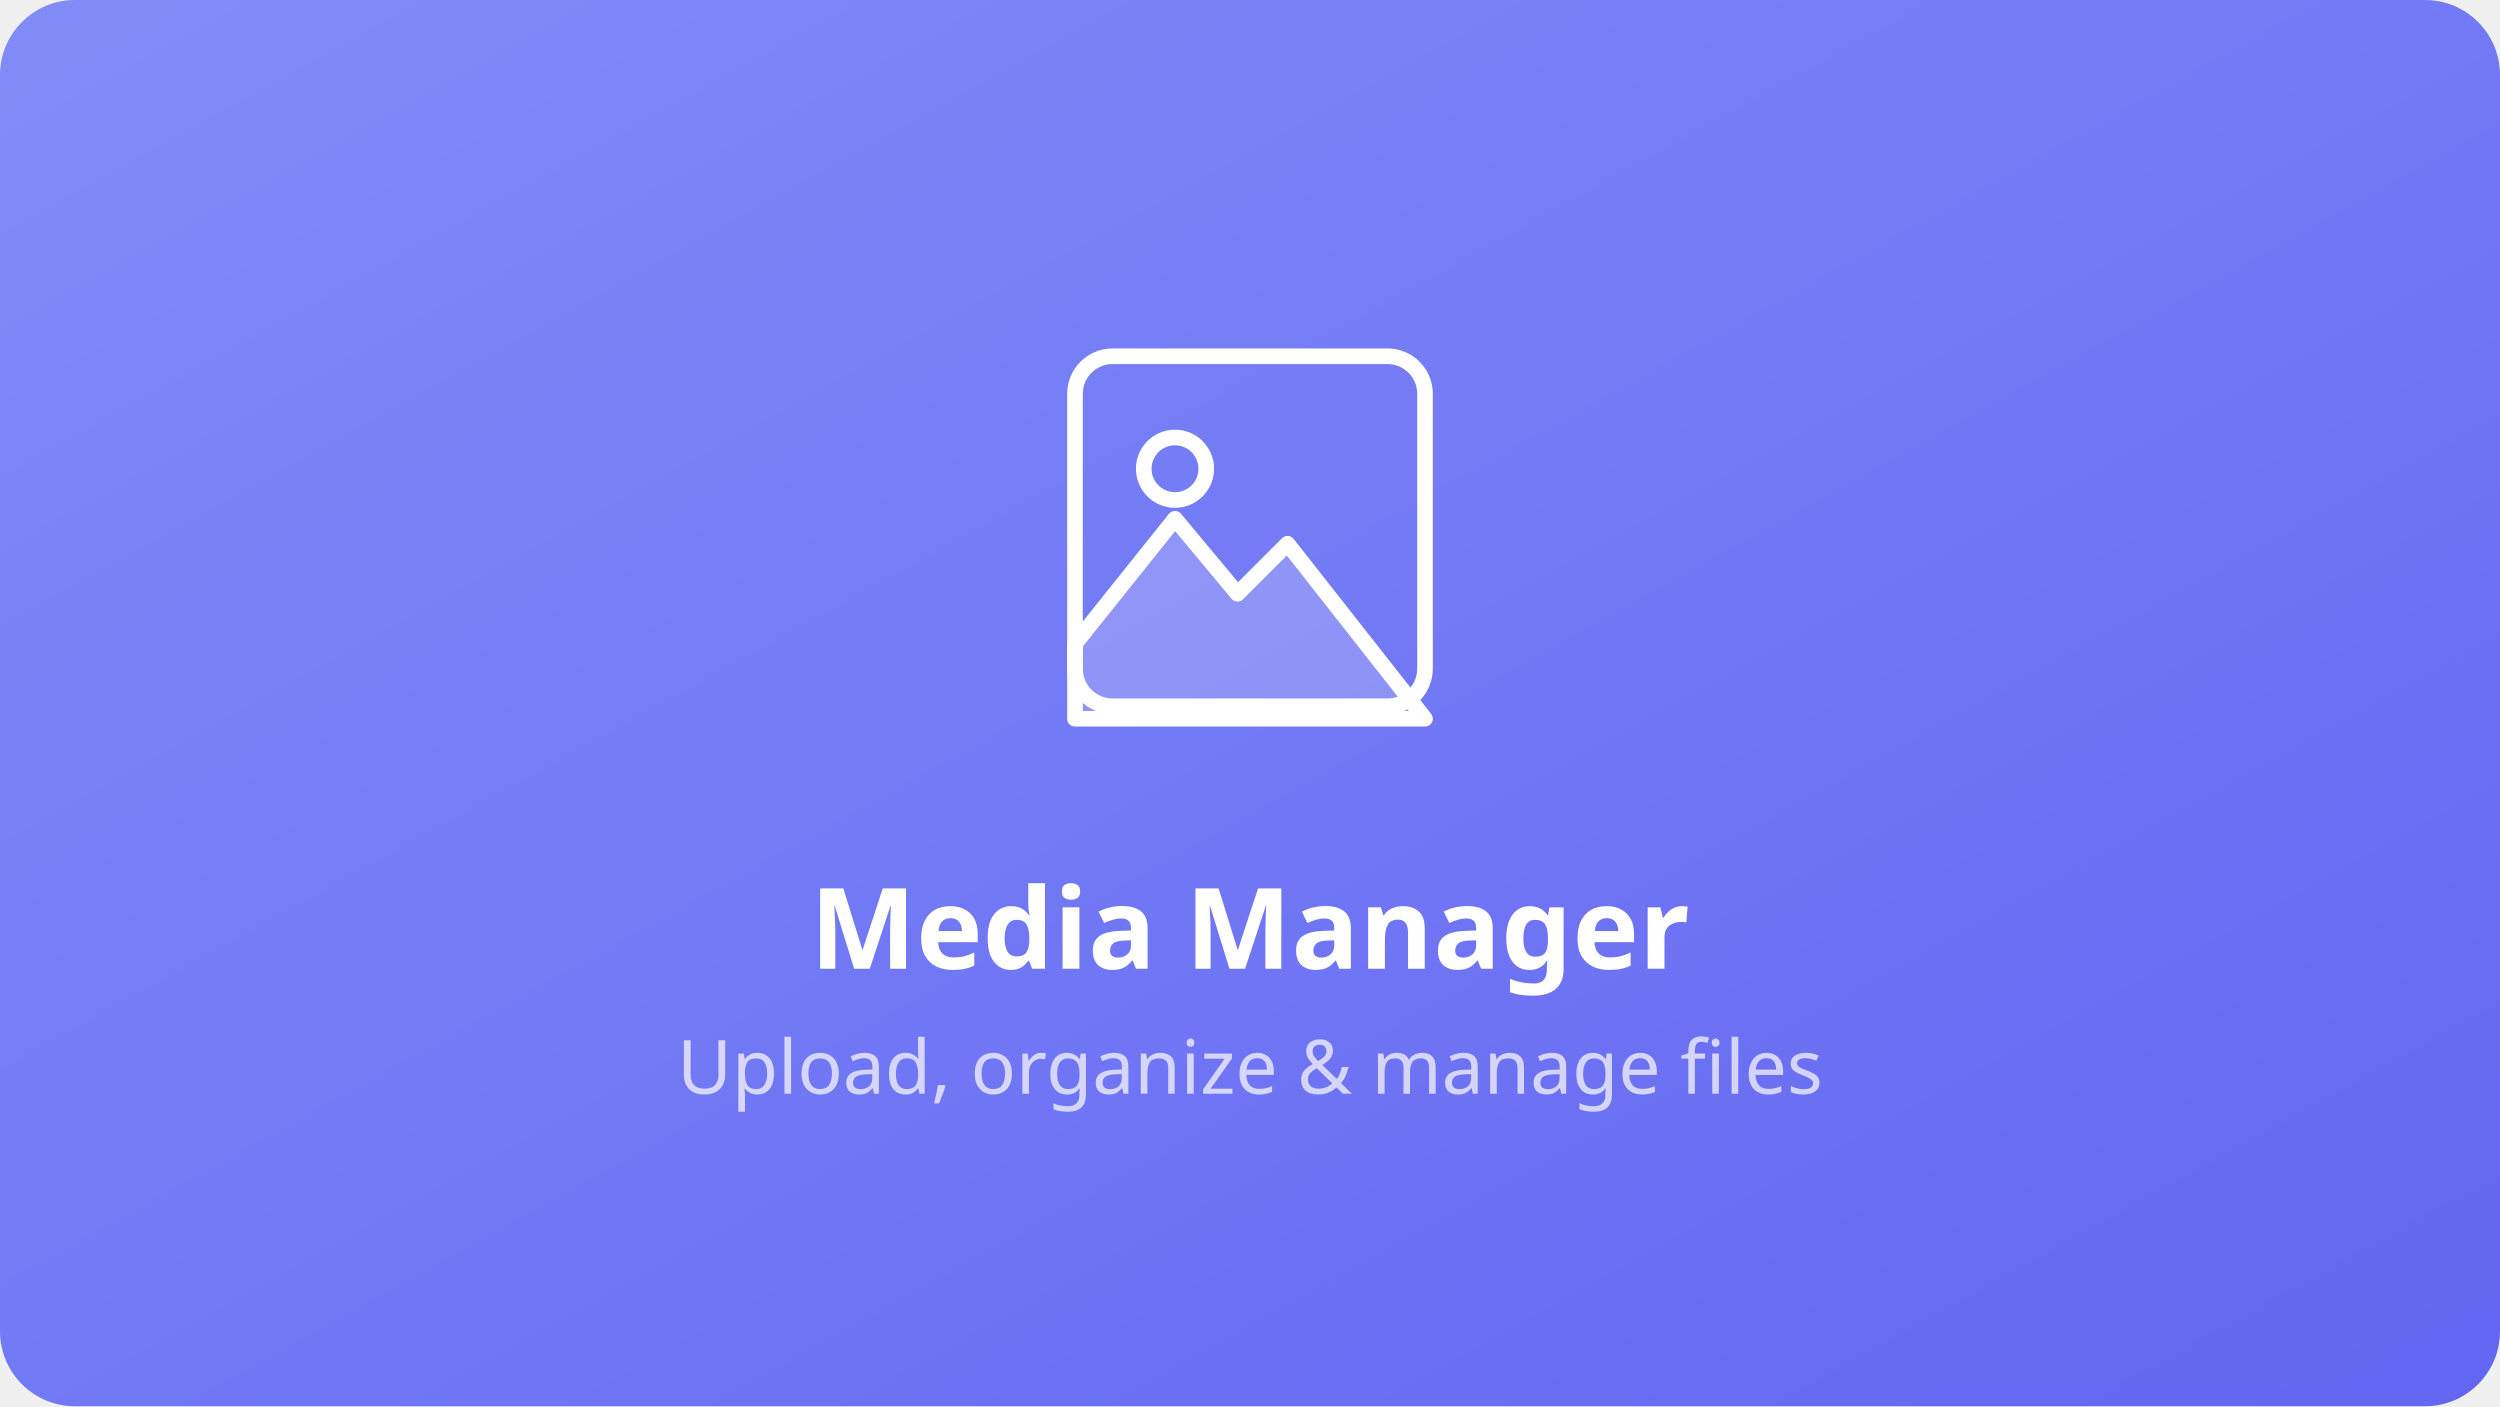
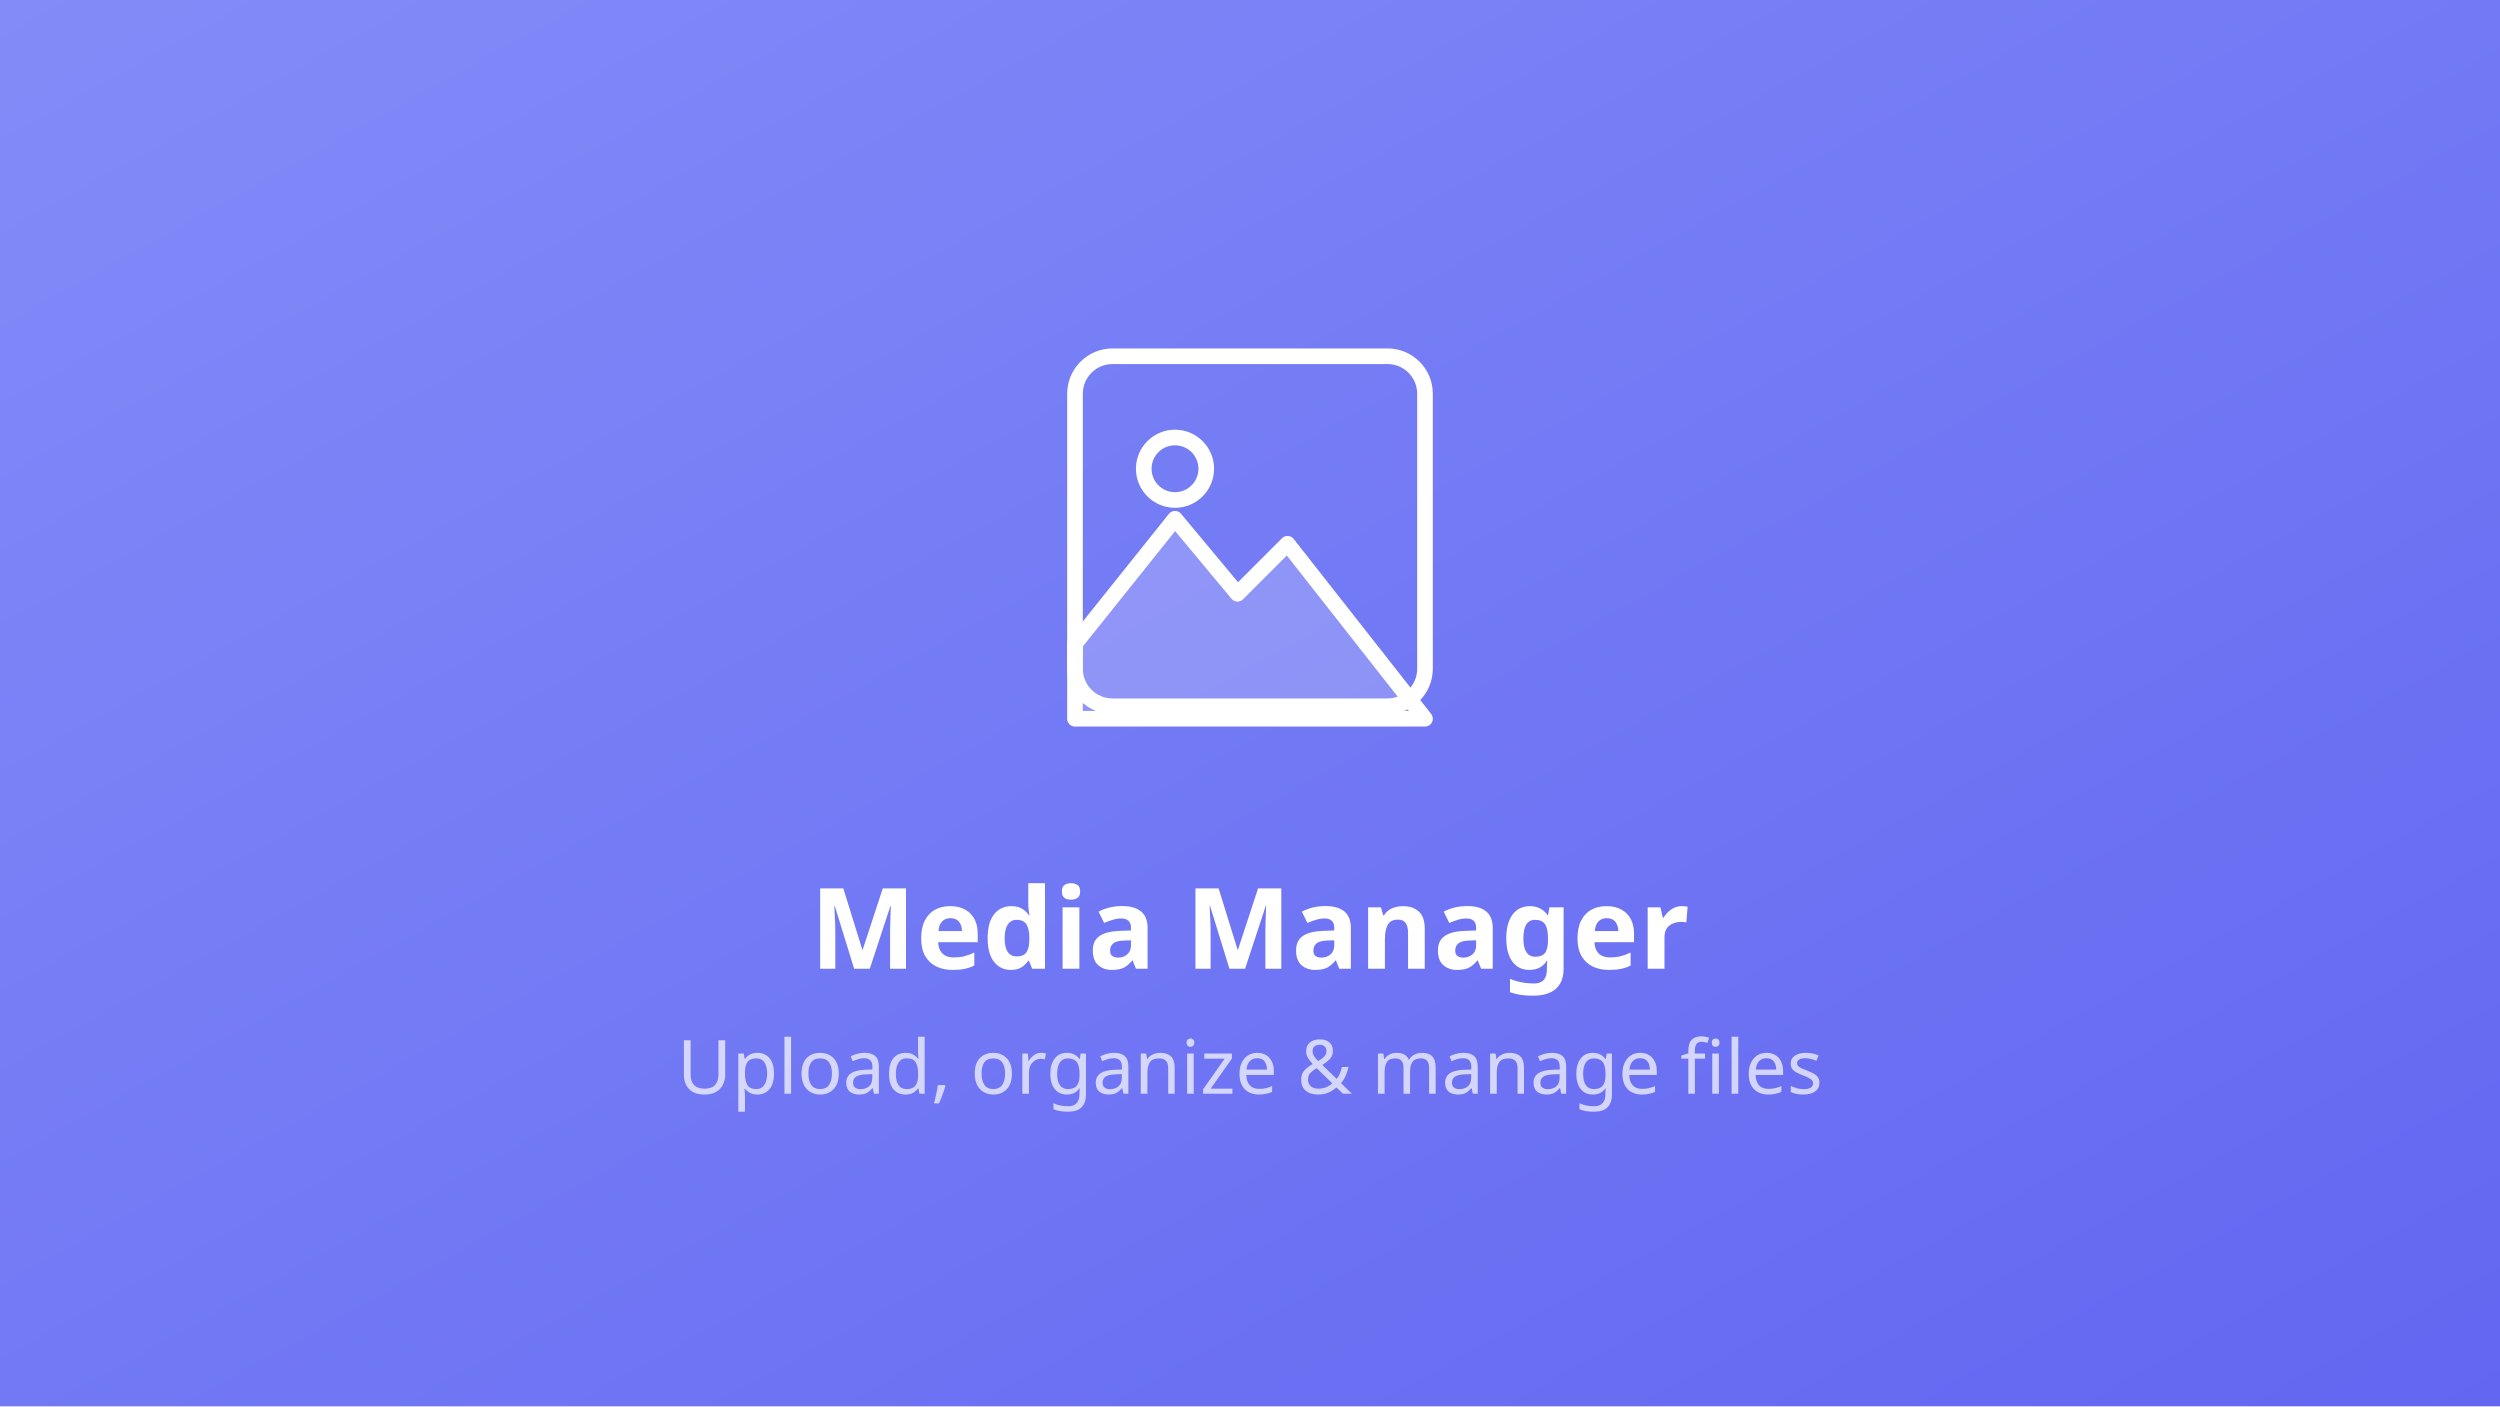
<svg xmlns="http://www.w3.org/2000/svg" viewBox="0 0 400 225">
  <defs>
    <linearGradient id="bg" x1="0" y1="0" x2="1" y2="1">
      <stop offset="0%" stop-color="#818cf8" />
      <stop offset="100%" stop-color="#6366f1" />
    </linearGradient>
  </defs>
-   <rect width="400" height="225" rx="12" fill="url(#bg)" />
+   <rect width="400" height="225" fill="url(#bg)" />
  <g transform="translate(200,85)" fill="none" stroke="white" stroke-width="2.5" stroke-linecap="round" stroke-linejoin="round">
    <rect x="-28" y="-28" width="56" height="56" rx="6" />
    <circle cx="-12" cy="-10" r="5" />
    <path d="M-28 18 l16-20 10 12 8-8 22 28H-28z" fill="rgba(255,255,255,0.2)" />
  </g>
  <text x="200" y="155" text-anchor="middle" fill="white" font-family="system-ui,sans-serif" font-size="18" font-weight="600">Media Manager</text>
  <text x="200" y="175" text-anchor="middle" fill="rgba(255,255,255,0.7)" font-family="system-ui,sans-serif" font-size="12">Upload, organize &amp; manage files</text>
</svg>
